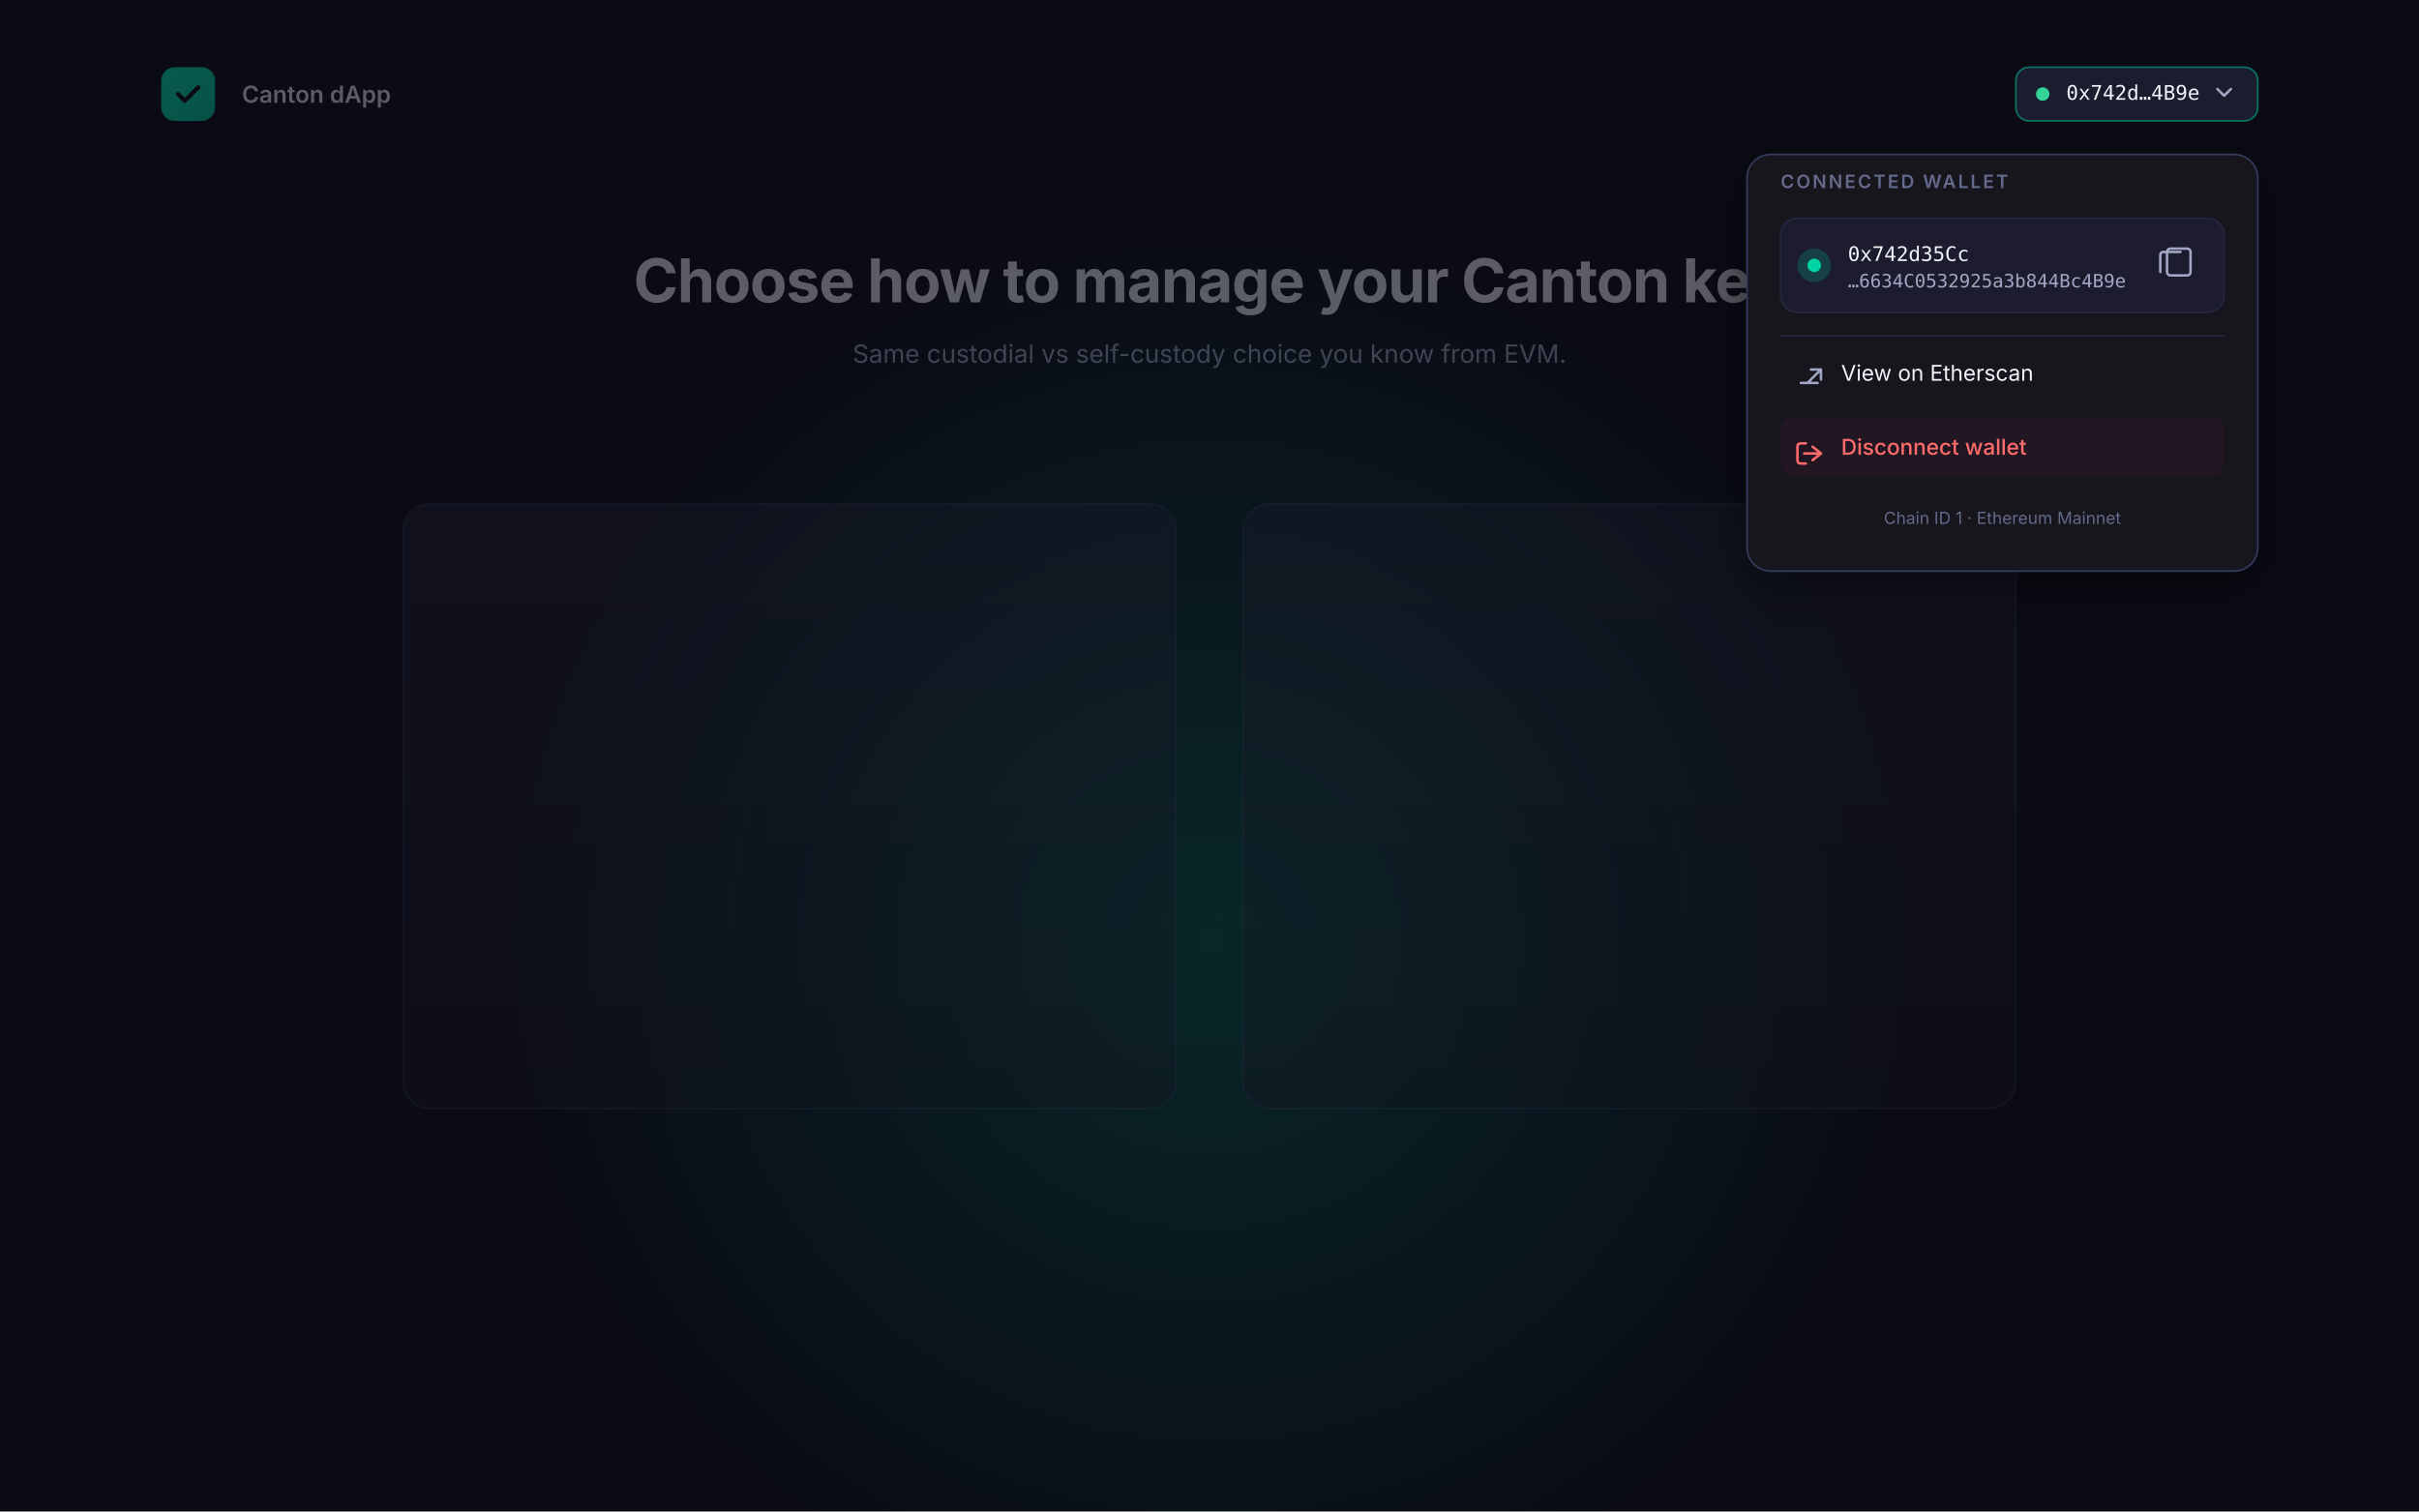
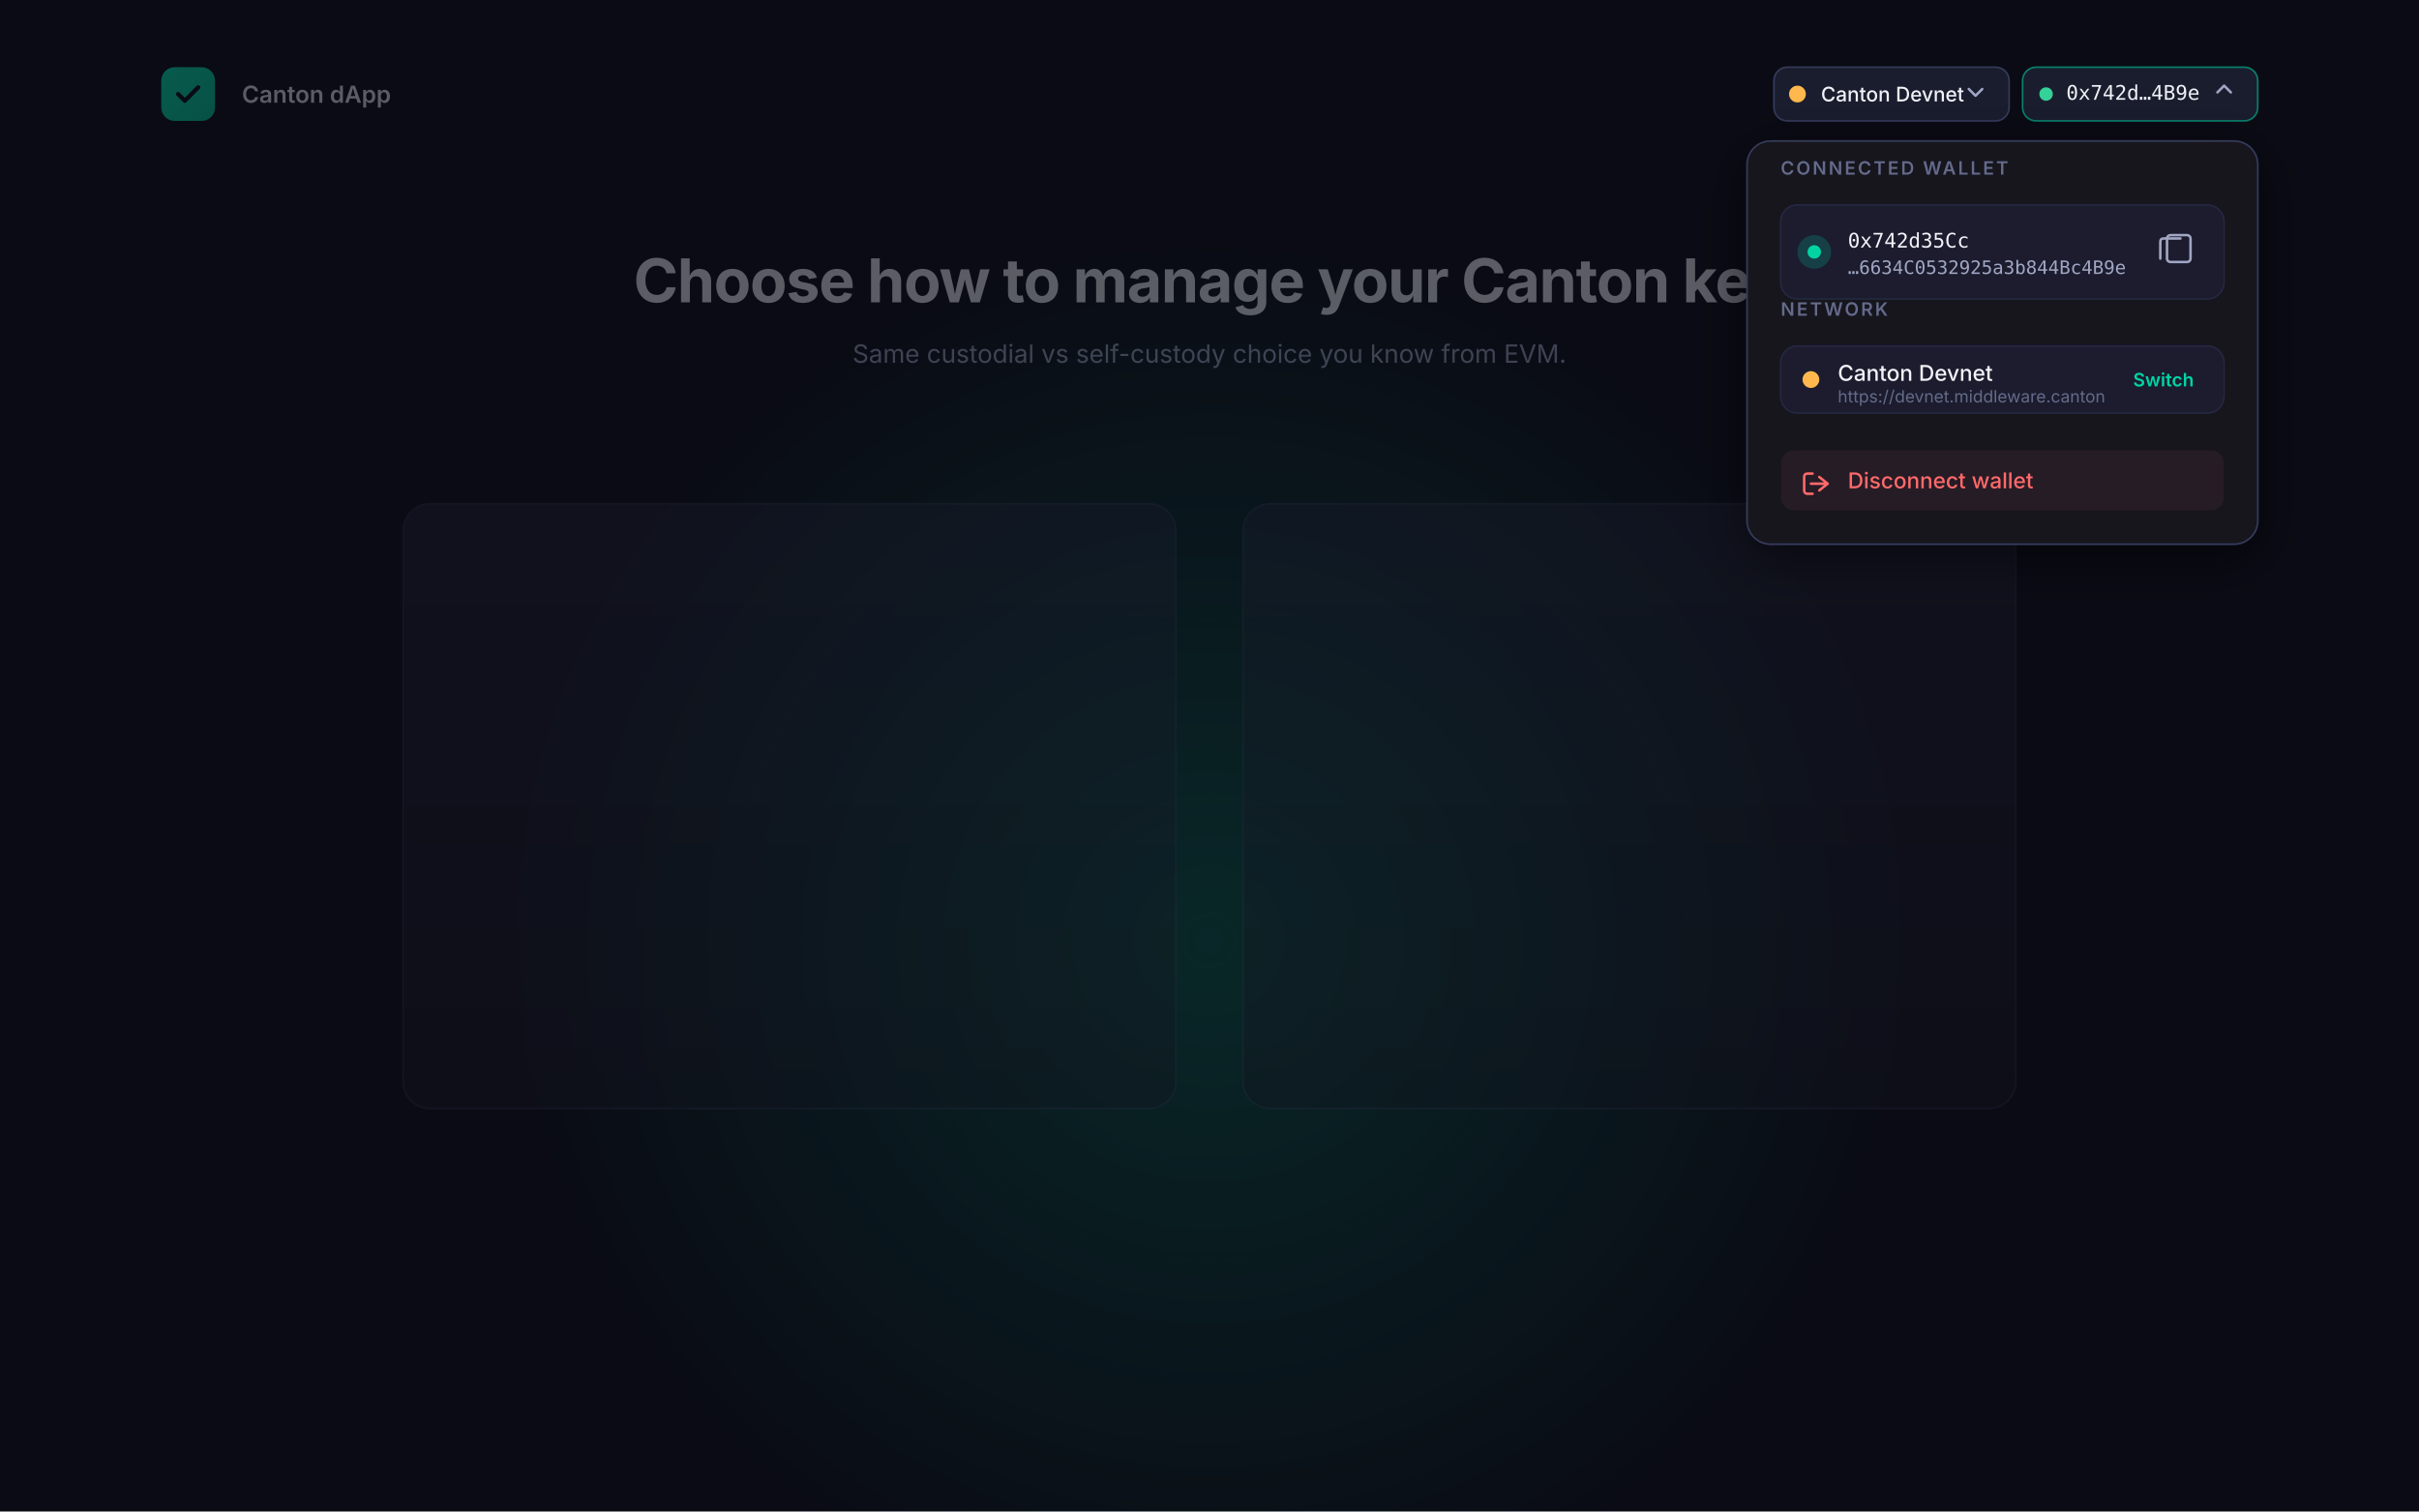
<svg xmlns="http://www.w3.org/2000/svg" width="1440" height="900" viewBox="0 0 1440 900" font-family="Inter, system-ui, sans-serif">
  <defs>
    <radialGradient id="orbBrand" cx="50%" cy="50%" r="50%">
      <stop offset="0%" stop-color="#00d4a4" stop-opacity="0.14" />
      <stop offset="100%" stop-color="#00d4a4" stop-opacity="0" />
    </radialGradient>
    <linearGradient id="cardBg" x1="0" y1="0" x2="0" y2="1">
      <stop offset="0%" stop-color="#1a1d2e" />
      <stop offset="100%" stop-color="#12141f" />
    </linearGradient>
    <linearGradient id="ctaFill" x1="0" y1="0" x2="1" y2="1">
      <stop offset="0%" stop-color="#00f0b8" />
      <stop offset="100%" stop-color="#00d4a4" />
    </linearGradient>
    <filter id="menuShadow" x="-20%" y="-20%" width="140%" height="140%">
      <feGaussianBlur in="SourceAlpha" stdDeviation="16" />
      <feOffset dy="8" result="shadow" />
      <feComponentTransfer>
        <feFuncA type="linear" slope="0.5" />
      </feComponentTransfer>
      <feMerge>
        <feMergeNode />
        <feMergeNode in="SourceGraphic" />
      </feMerge>
    </filter>
  </defs>
  <rect width="1440" height="900" fill="#0a0b14" />
  <circle cx="720" cy="560" r="420" fill="url(#orbBrand)" />
  <g opacity="0.35">
    <g transform="translate(96, 40)">
      <rect width="32" height="32" rx="8" fill="url(#ctaFill)" />
      <path d="M10 16 L14 20 L22 12" stroke="#0a0b14" stroke-width="2.5" stroke-linecap="round" stroke-linejoin="round" fill="none" />
      <text x="48" y="16" font-size="14" font-weight="600" fill="#f1f3f9" dominant-baseline="middle">Canton dApp</text>
    </g>
    <text x="720" y="180" font-size="36" font-weight="700" fill="#f1f3f9" text-anchor="middle" letter-spacing="-0.6">Choose how to manage your Canton key</text>
    <text x="720" y="216" font-size="15" fill="#a1a6c4" text-anchor="middle">Same custodial vs self-custody choice you know from EVM.</text>
    <rect x="240" y="300" width="460" height="360" rx="16" fill="url(#cardBg)" stroke="#252840" />
    <rect x="740" y="300" width="460" height="360" rx="16" fill="url(#cardBg)" stroke="#252840" />
  </g>
-   <g transform="translate(1200, 40)">
-     <rect width="144" height="32" rx="8" fill="#1a1d2e" stroke="#00d4a4" stroke-opacity="0.5" />
-     <circle cx="16" cy="16" r="4" fill="#34d399" />
-     <text x="30" y="16" font-size="12" font-family="JetBrains Mono, monospace" fill="#f1f3f9" dominant-baseline="middle">0x742d…4B9e</text>
-     <path d="M120 13 L124 17 L128 13" stroke="#a1a6c4" stroke-width="1.5" stroke-linecap="round" stroke-linejoin="round" fill="none" />
+   <g transform="translate(1056, 40)">
+     <rect width="140" height="32" rx="8" fill="#1a1d2e" stroke="#353a5a" />
+     <circle cx="14" cy="16" r="5" fill="#ffb84d" />
+     <text x="28" y="16" font-size="12" font-weight="500" fill="#f1f3f9" dominant-baseline="middle">Canton Devnet</text>
+     <path d="M116 13 L120 17 L124 13" stroke="#a1a6c4" stroke-width="1.5" stroke-linecap="round" stroke-linejoin="round" fill="none" />
  </g>
-   <g transform="translate(1040, 92)" filter="url(#menuShadow)">
-     <rect width="304" height="248" rx="14" fill="#12141f" stroke="#353a5a" />
+   <g transform="translate(1204, 40)">
+     <rect width="140" height="32" rx="8" fill="#1a1d2e" stroke="#00d4a4" stroke-opacity="0.55" />
+     <circle cx="14" cy="16" r="4" fill="#34d399" />
+     <text x="26" y="16" font-size="12" font-family="JetBrains Mono, monospace" fill="#f1f3f9" dominant-baseline="middle">0x742d…4B9e</text>
+     <path d="M116 15 L120 11 L124 15" stroke="#a1a6c4" stroke-width="1.5" stroke-linecap="round" stroke-linejoin="round" fill="none" />
+   </g>
+   <g transform="translate(1040, 84)" filter="url(#menuShadow)">
+     <rect width="304" height="240" rx="14" fill="#12141f" stroke="#353a5a" />
    <g transform="translate(20, 20)">
      <text font-size="11" font-weight="600" letter-spacing="1.2" fill="#656a8a">CONNECTED WALLET</text>
      <g transform="translate(0, 18)">
        <rect width="264" height="56" rx="10" fill="#1a1d2e" stroke="#252840" />
        <circle cx="20" cy="28" r="10" fill="#00d4a4" fill-opacity="0.2" />
        <circle cx="20" cy="28" r="4" fill="#00d4a4" />
        <text x="40" y="22" font-size="12" font-family="JetBrains Mono, monospace" fill="#f1f3f9" dominant-baseline="middle">0x742d35Cc</text>
        <text x="40" y="38" font-size="11" font-family="JetBrains Mono, monospace" fill="#a1a6c4" dominant-baseline="middle">…6634C0532925a3b844Bc4B9e</text>
        <g transform="translate(226, 18)" stroke="#a1a6c4" stroke-width="1.5" fill="none" stroke-linecap="round" stroke-linejoin="round">
          <rect x="4" y="0" width="14" height="16" rx="2" />
          <path d="M0 14 V4 Q0 2 2 2 H12" />
        </g>
      </g>
    </g>
-     <line x1="20" y1="108" x2="284" y2="108" stroke="#252840" />
-     <g transform="translate(20, 122)" font-size="13" fill="#f1f3f9">
-       <g>
-         <rect y="-10" width="264" height="36" rx="8" fill="transparent" />
-         <g transform="translate(8, 2)" stroke="#a1a6c4" stroke-width="1.5" fill="none" stroke-linecap="round" stroke-linejoin="round">
-           <path d="M4 12 H14 M10 4 H16 V10 M16 4 L8 12" />
-         </g>
-         <text x="36" y="8" dominant-baseline="middle">View on Etherscan</text>
-       </g>
-       <g transform="translate(0, 44)">
-         <rect y="-10" width="264" height="36" rx="8" fill="#ff6b6b" fill-opacity="0.06" />
-         <g transform="translate(8, 2)" stroke="#ff6b6b" stroke-width="1.5" fill="none" stroke-linecap="round" stroke-linejoin="round">
-           <path d="M7 4 H4 Q2 4 2 6 V14 Q2 16 4 16 H7" />
-           <path d="M11 6 L16 10 L11 14 M16 10 H6" />
-         </g>
-         <text x="36" y="8" fill="#ff6b6b" font-weight="500" dominant-baseline="middle">Disconnect wallet</text>
+     <g transform="translate(20, 104)">
+       <text font-size="11" font-weight="600" letter-spacing="1.2" fill="#656a8a">NETWORK</text>
+       <g transform="translate(0, 18)">
+         <rect width="264" height="40" rx="10" fill="#1a1d2e" stroke="#252840" />
+         <circle cx="18" cy="20" r="5" fill="#ffb84d" />
+         <text x="34" y="16" font-size="13" font-weight="500" fill="#f1f3f9" dominant-baseline="middle">Canton Devnet</text>
+         <text x="34" y="30" font-size="10" fill="#656a8a" dominant-baseline="middle">https://devnet.middleware.canton</text>
+         <text x="246" y="20" font-size="11" font-weight="600" fill="#00d4a4" text-anchor="end" dominant-baseline="middle">Switch</text>
      </g>
    </g>
-     <text x="152" y="220" font-size="10" fill="#656a8a" text-anchor="middle">Chain ID 1 · Ethereum Mainnet</text>
+     <g transform="translate(20, 184)">
+       <rect width="264" height="36" rx="8" fill="#ff6b6b" fill-opacity="0.08" />
+       <g transform="translate(12, 10)" stroke="#ff6b6b" stroke-width="1.5" fill="none" stroke-linecap="round" stroke-linejoin="round">
+         <path d="M7 4 H4 Q2 4 2 6 V14 Q2 16 4 16 H7" />
+         <path d="M11 6 L16 10 L11 14 M16 10 H6" />
+       </g>
+       <text x="40" y="18" fill="#ff6b6b" font-size="13" font-weight="500" dominant-baseline="middle">Disconnect wallet</text>
+     </g>
  </g>
</svg>
